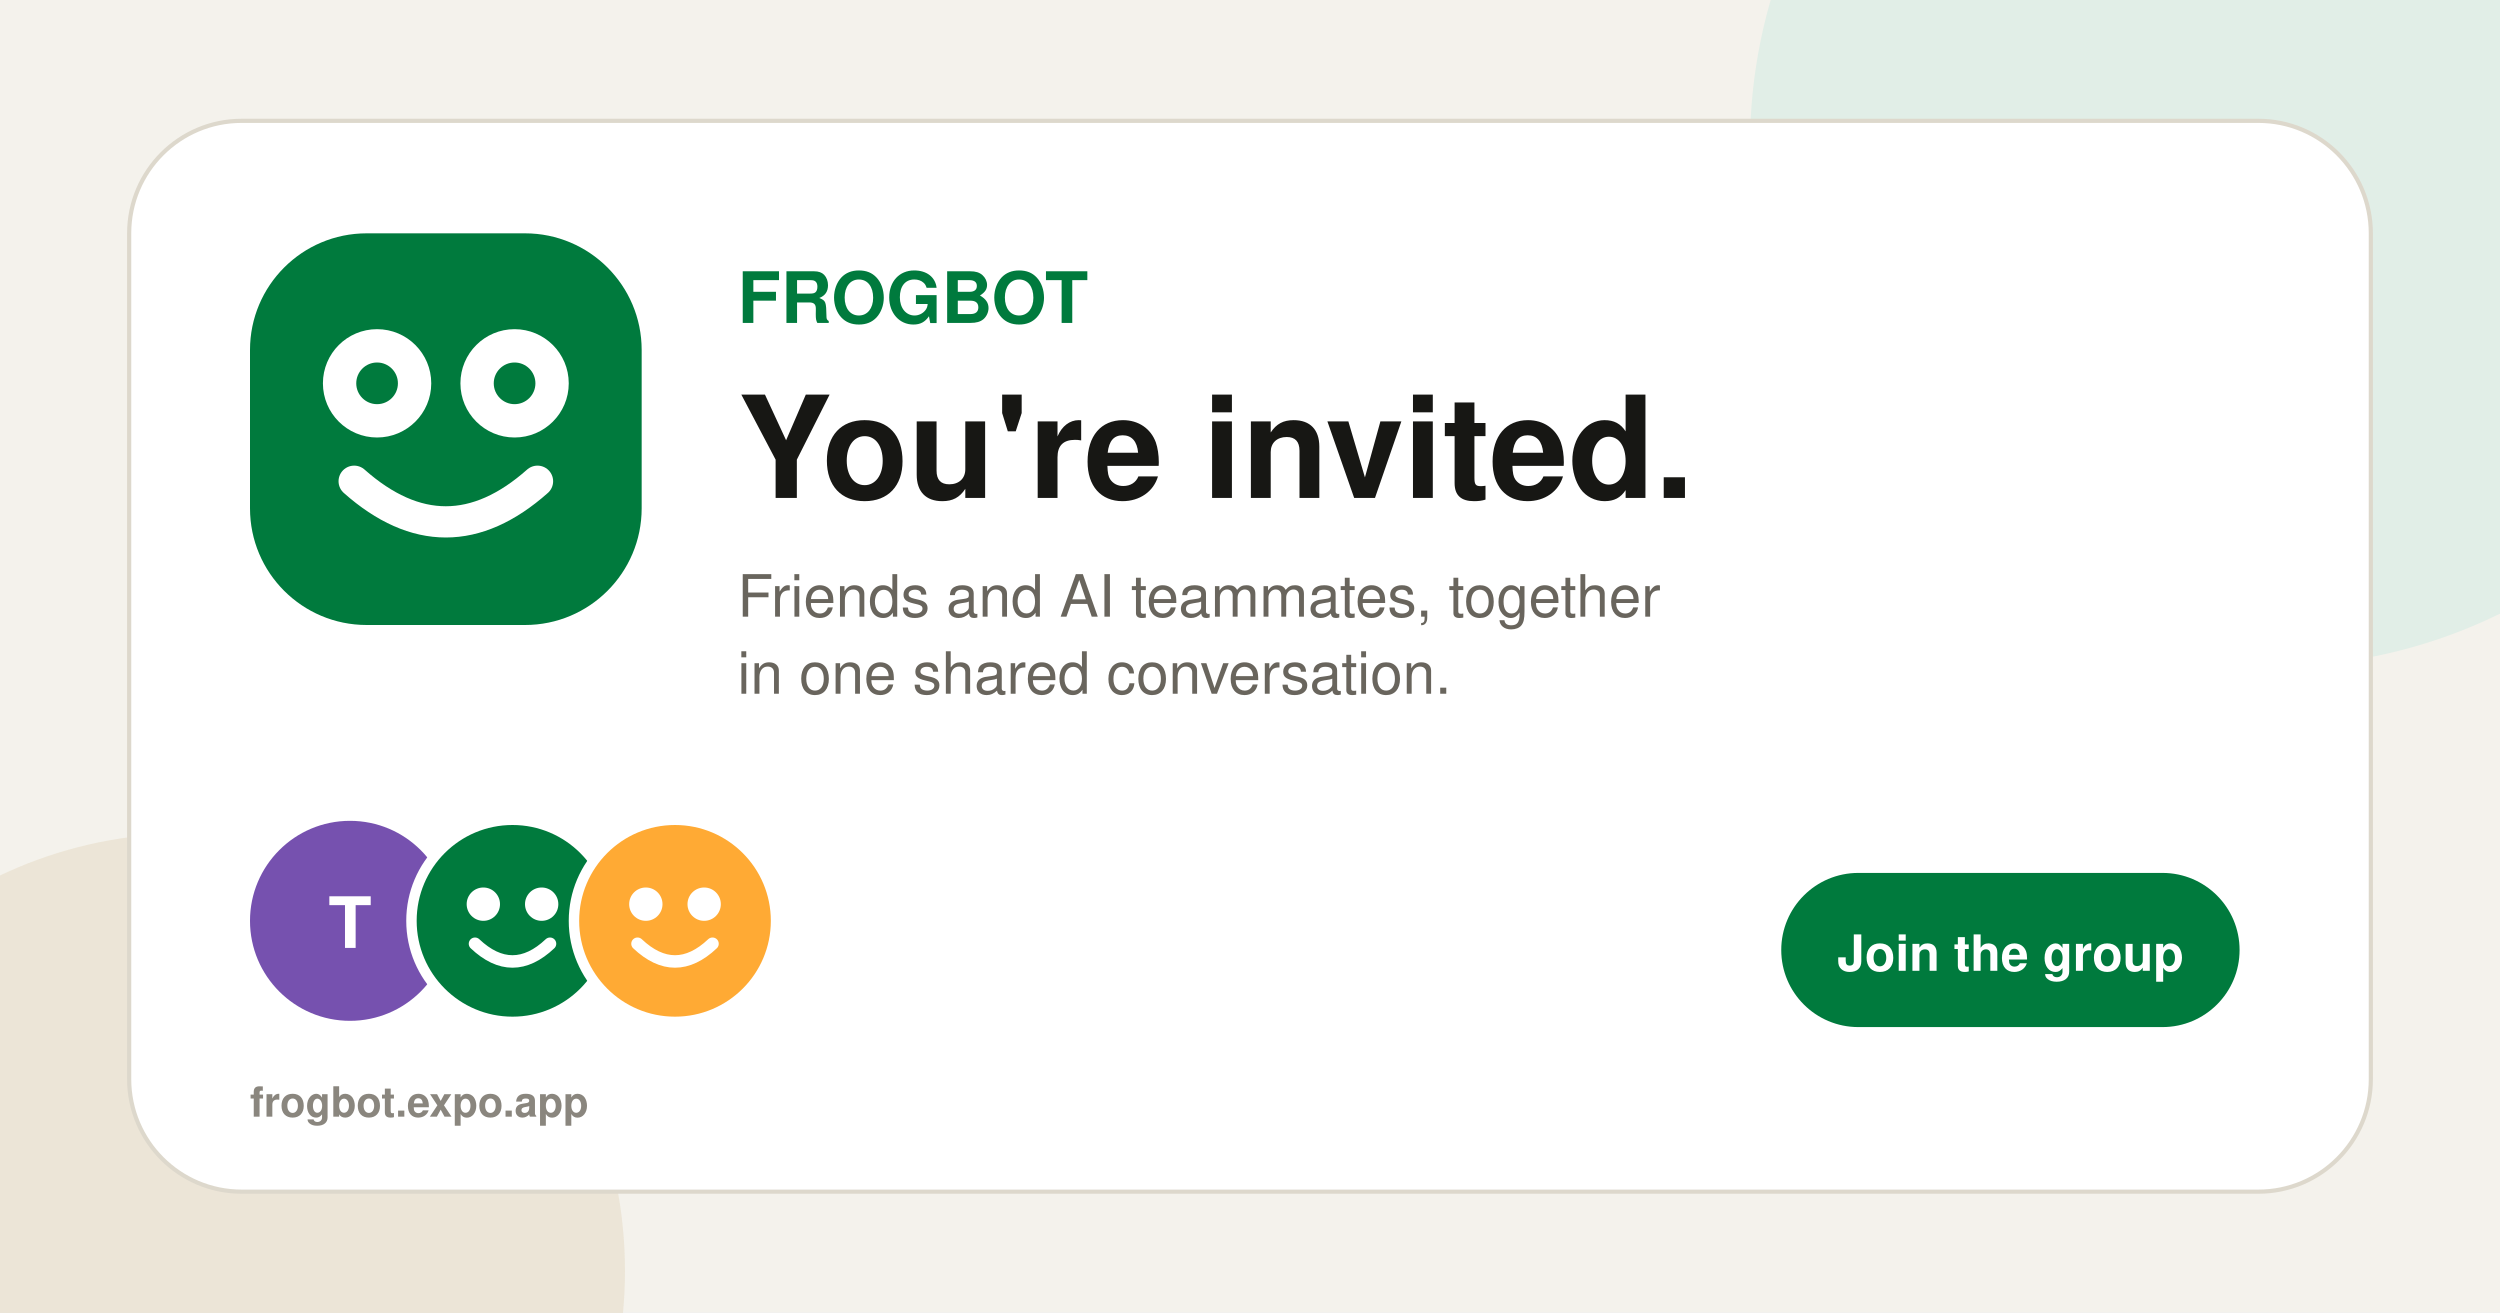
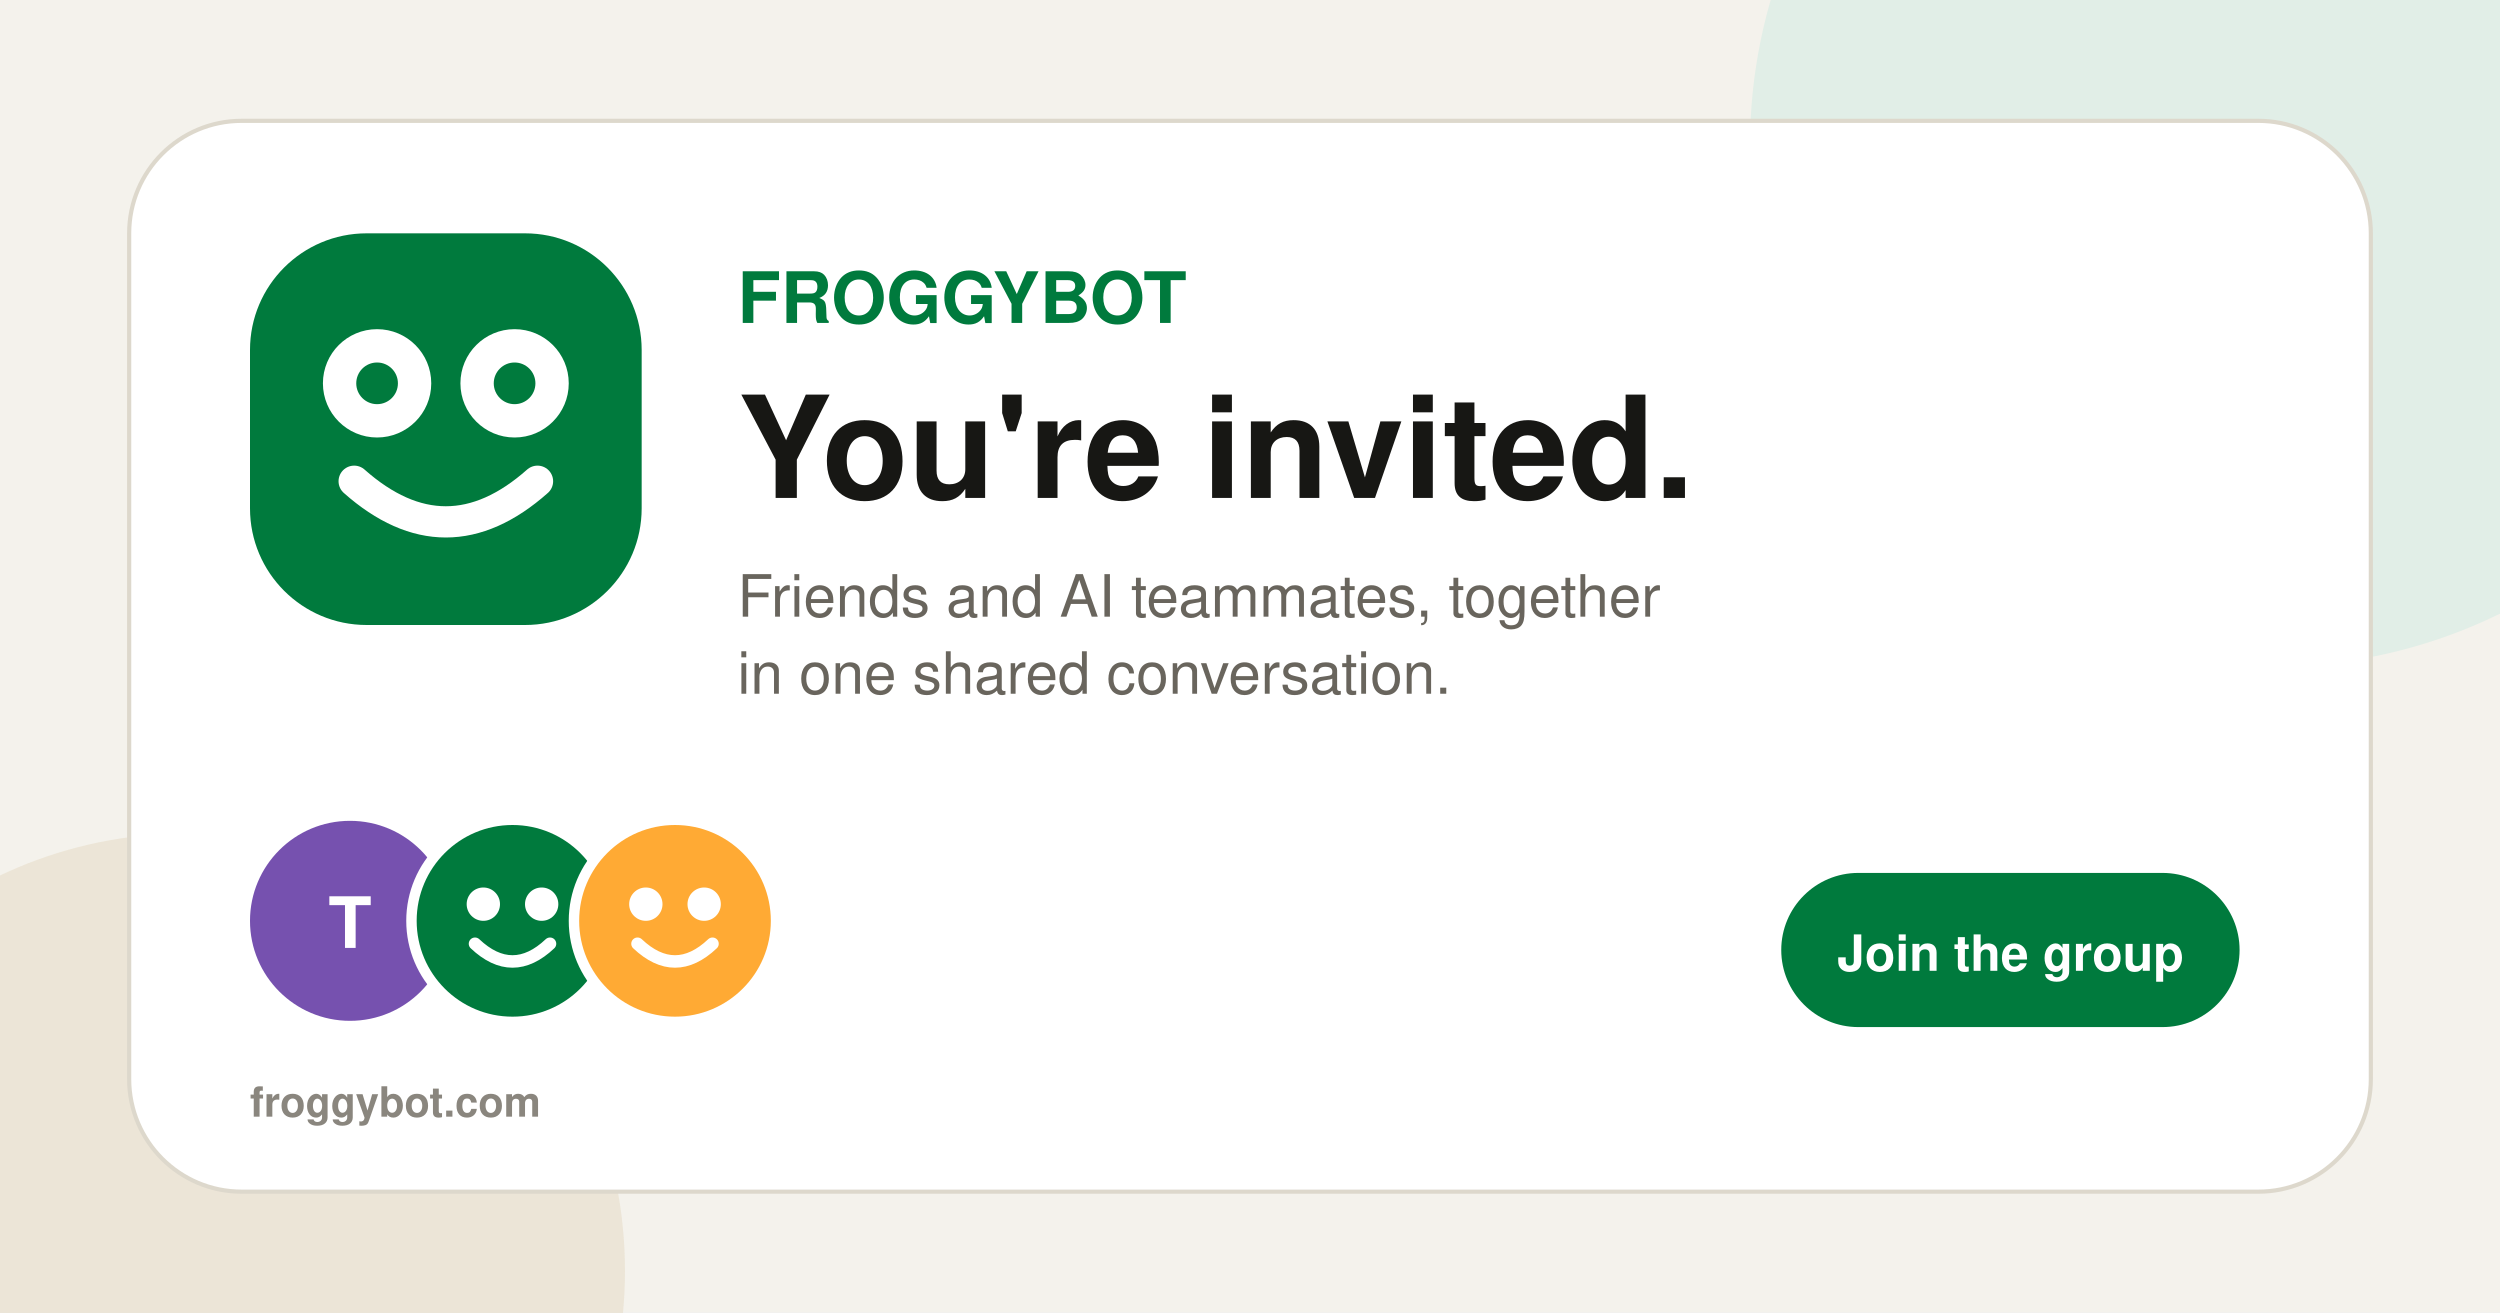
<svg xmlns="http://www.w3.org/2000/svg" width="1200" height="630" viewBox="0 0 1200 630">
  <rect width="1200" height="630" fill="#F4F2EC" />
  <circle cx="1090" cy="70" r="250" fill="#E1EEE7" />
  <circle cx="90" cy="610" r="210" fill="#E8DFCC" opacity=".65" />
  <rect x="62" y="58" width="1076" height="514" rx="54" fill="#FFFFFF" stroke="#DDD8CC" stroke-width="2" />
  <g transform="translate(120 112)">
    <rect width="188" height="188" rx="56" fill="#007A3D" />
    <circle cx="61" cy="72" r="26" fill="#FFFFFF" />
    <circle cx="127" cy="72" r="26" fill="#FFFFFF" />
    <circle cx="61" cy="72" r="10" fill="#007A3D" />
    <circle cx="127" cy="72" r="10" fill="#007A3D" />
    <path d="M50 119 Q94 158 138 119" fill="none" stroke="#FFFFFF" stroke-width="15" stroke-linecap="round" />
  </g>
-   <text x="354" y="155" font-family="Helvetica,Arial,sans-serif" font-size="34" font-weight="bold" fill="#007A3D">FROGBOT</text>
+   <text x="354" y="155" font-family="Helvetica,Arial,sans-serif" font-size="34" font-weight="bold" fill="#007A3D">FROGGYBOT</text>
  <text x="354" y="239" font-family="Helvetica,Arial,sans-serif" font-size="68" font-weight="bold" fill="#171714">You're invited.</text>
  <text x="354" y="296" font-family="Helvetica,Arial,sans-serif" font-size="28" fill="#69655D">Friends and AI teammates, together</text>
  <text x="354" y="333" font-family="Helvetica,Arial,sans-serif" font-size="28" fill="#69655D">in one shared conversation.</text>
  <g transform="translate(120 394)">
    <circle cx="48" cy="48" r="48" fill="#7651AF" />
    <text x="48" y="61" text-anchor="middle" font-family="Helvetica,Arial,sans-serif" font-size="34" font-weight="bold" fill="#FFFFFF">T</text>
    <circle cx="126" cy="48" r="51" fill="#FFFFFF" />
    <circle cx="126" cy="48" r="46" fill="#007A3D" />
    <circle cx="112" cy="40" r="8" fill="#FFFFFF" />
    <circle cx="140" cy="40" r="8" fill="#FFFFFF" />
    <path d="M108 59 Q126 76 144 59" fill="none" stroke="#FFFFFF" stroke-width="6" stroke-linecap="round" />
    <circle cx="204" cy="48" r="51" fill="#FFFFFF" />
    <circle cx="204" cy="48" r="46" fill="#FFAA34" />
    <circle cx="190" cy="40" r="8" fill="#FFFFFF" />
    <circle cx="218" cy="40" r="8" fill="#FFFFFF" />
    <path d="M186 59 Q204 76 222 59" fill="none" stroke="#FFFFFF" stroke-width="6" stroke-linecap="round" />
  </g>
  <rect x="855" y="419" width="220" height="74" rx="37" fill="#007A3D" />
  <text x="965" y="466" text-anchor="middle" font-family="Helvetica,Arial,sans-serif" font-size="24" font-weight="bold" fill="#FFFFFF">Join the group</text>
-   <text x="120" y="536" font-family="Helvetica,Arial,sans-serif" font-size="20" font-weight="bold" fill="#8A867E">frogbot.expo.app</text>
+   <text x="120" y="536" font-family="Helvetica,Arial,sans-serif" font-size="20" font-weight="bold" fill="#8A867E">froggybot.com</text>
</svg>
